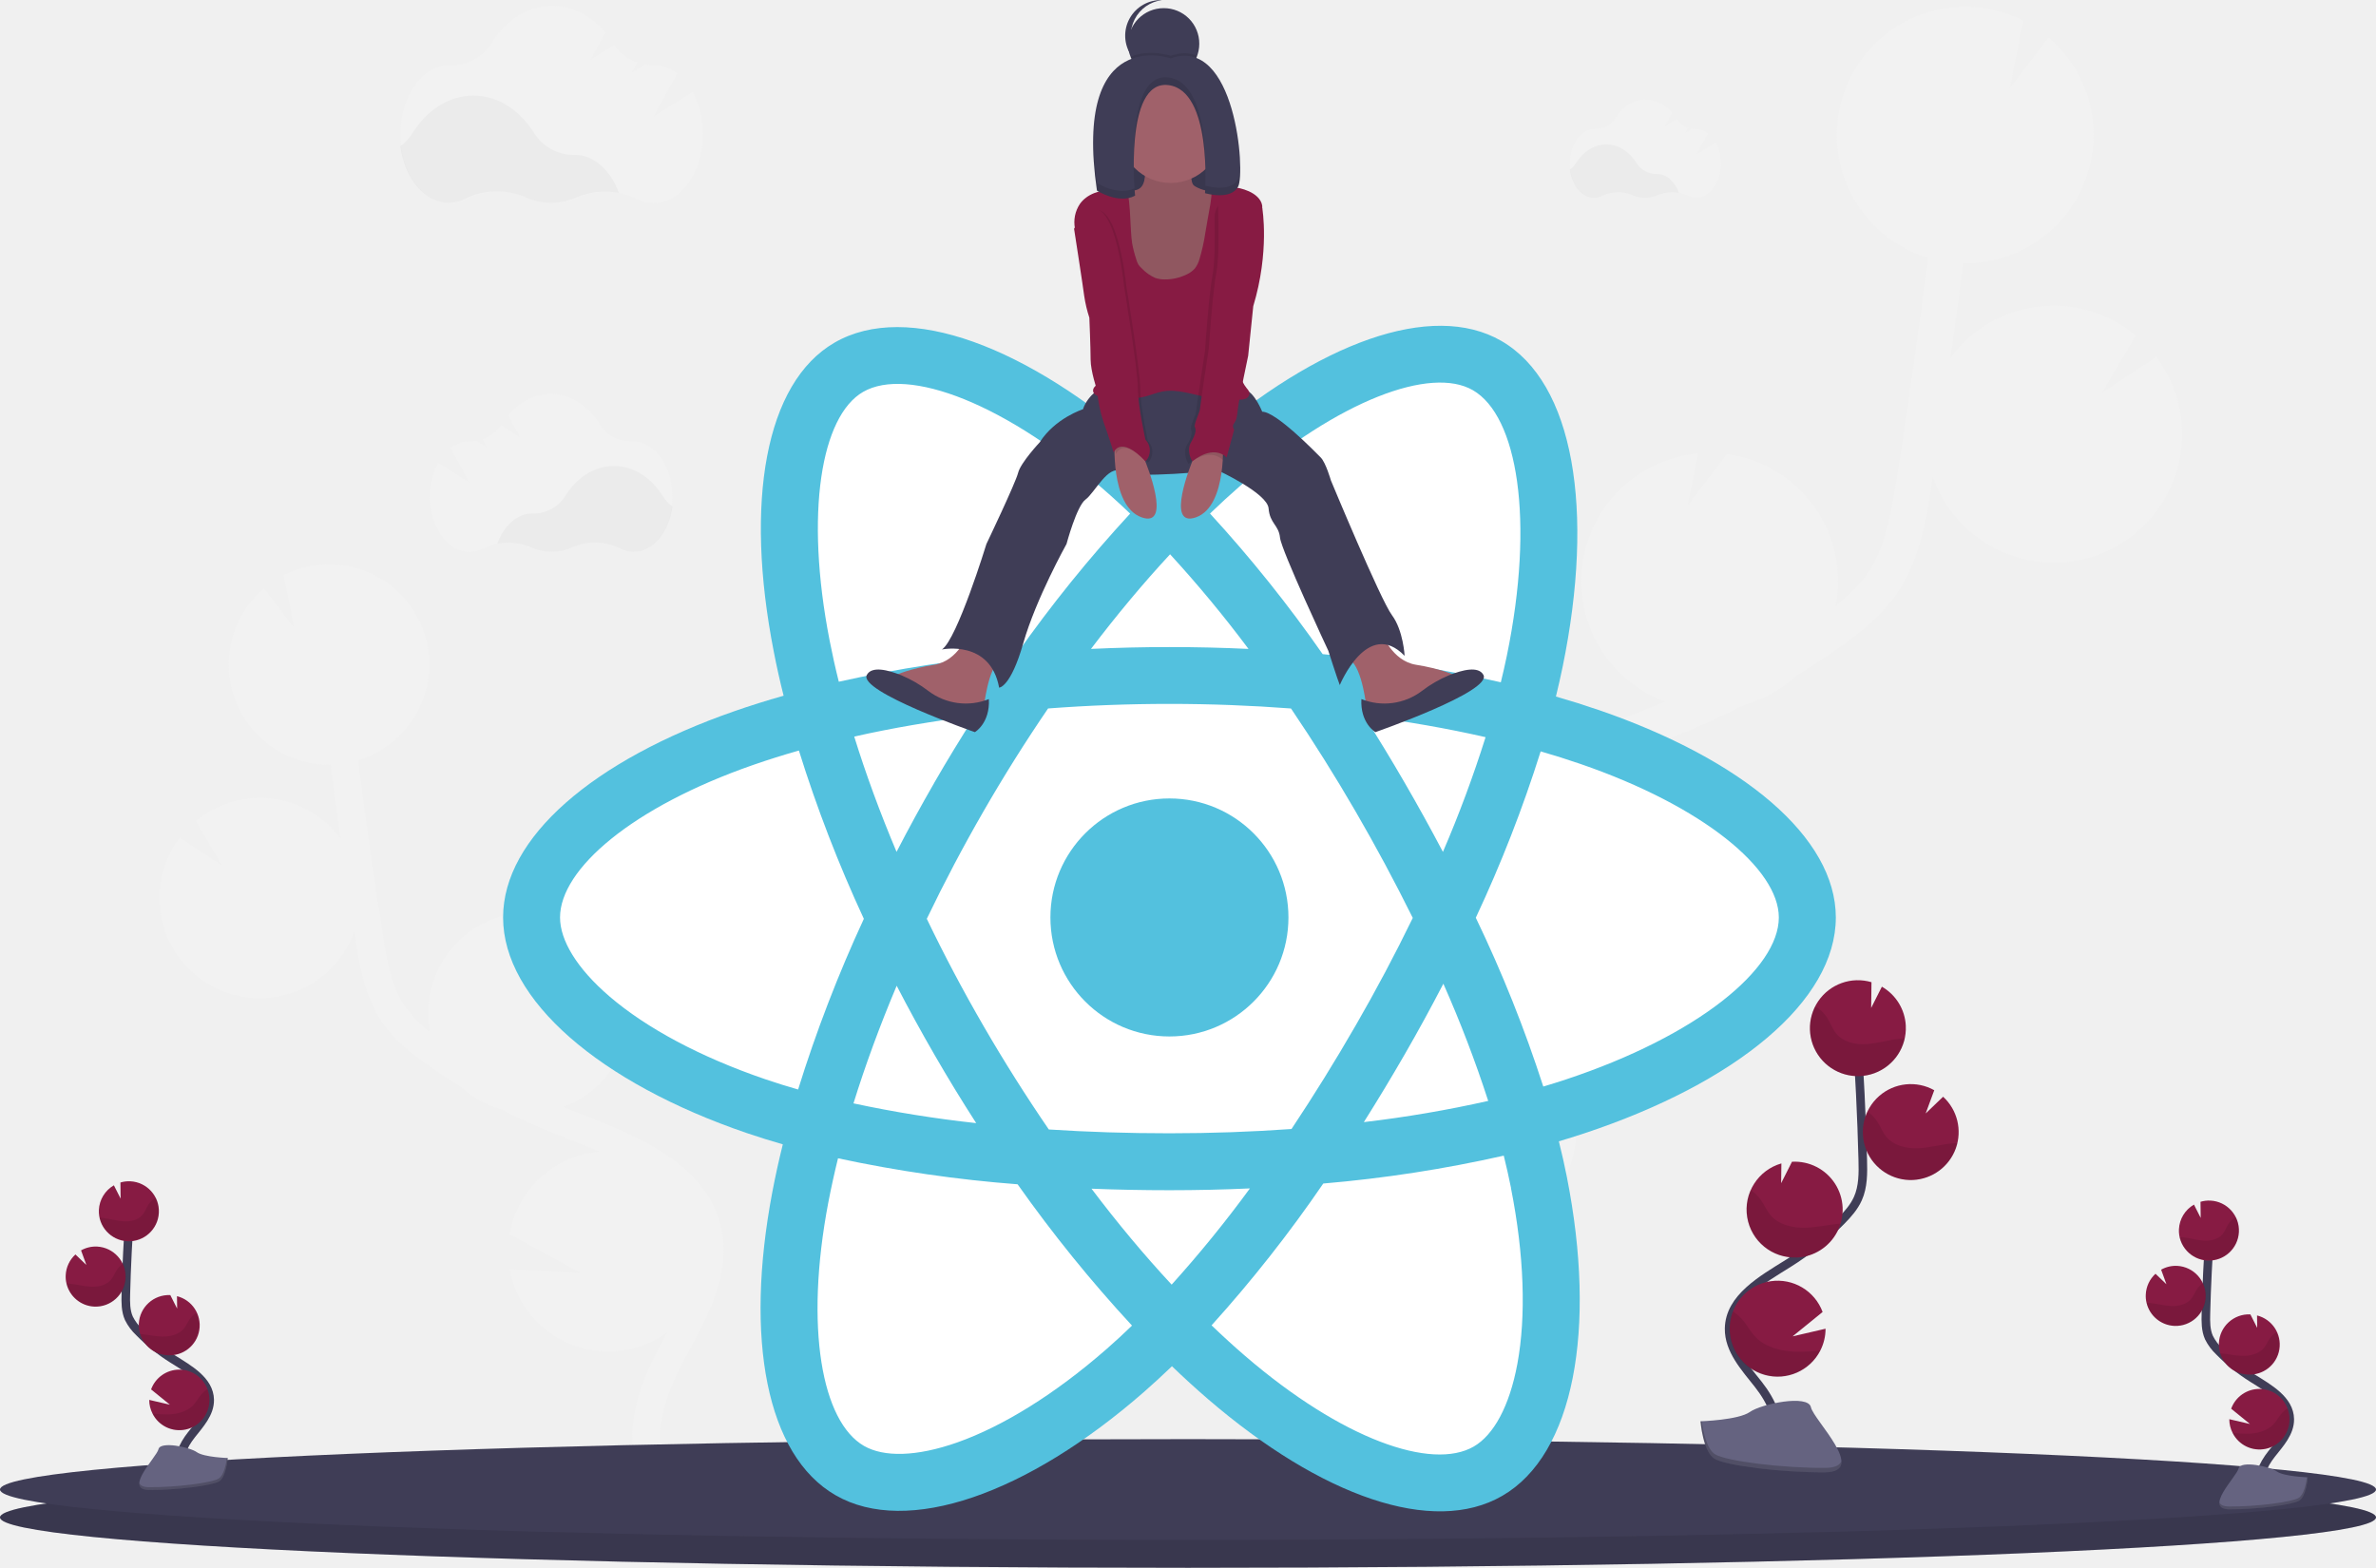
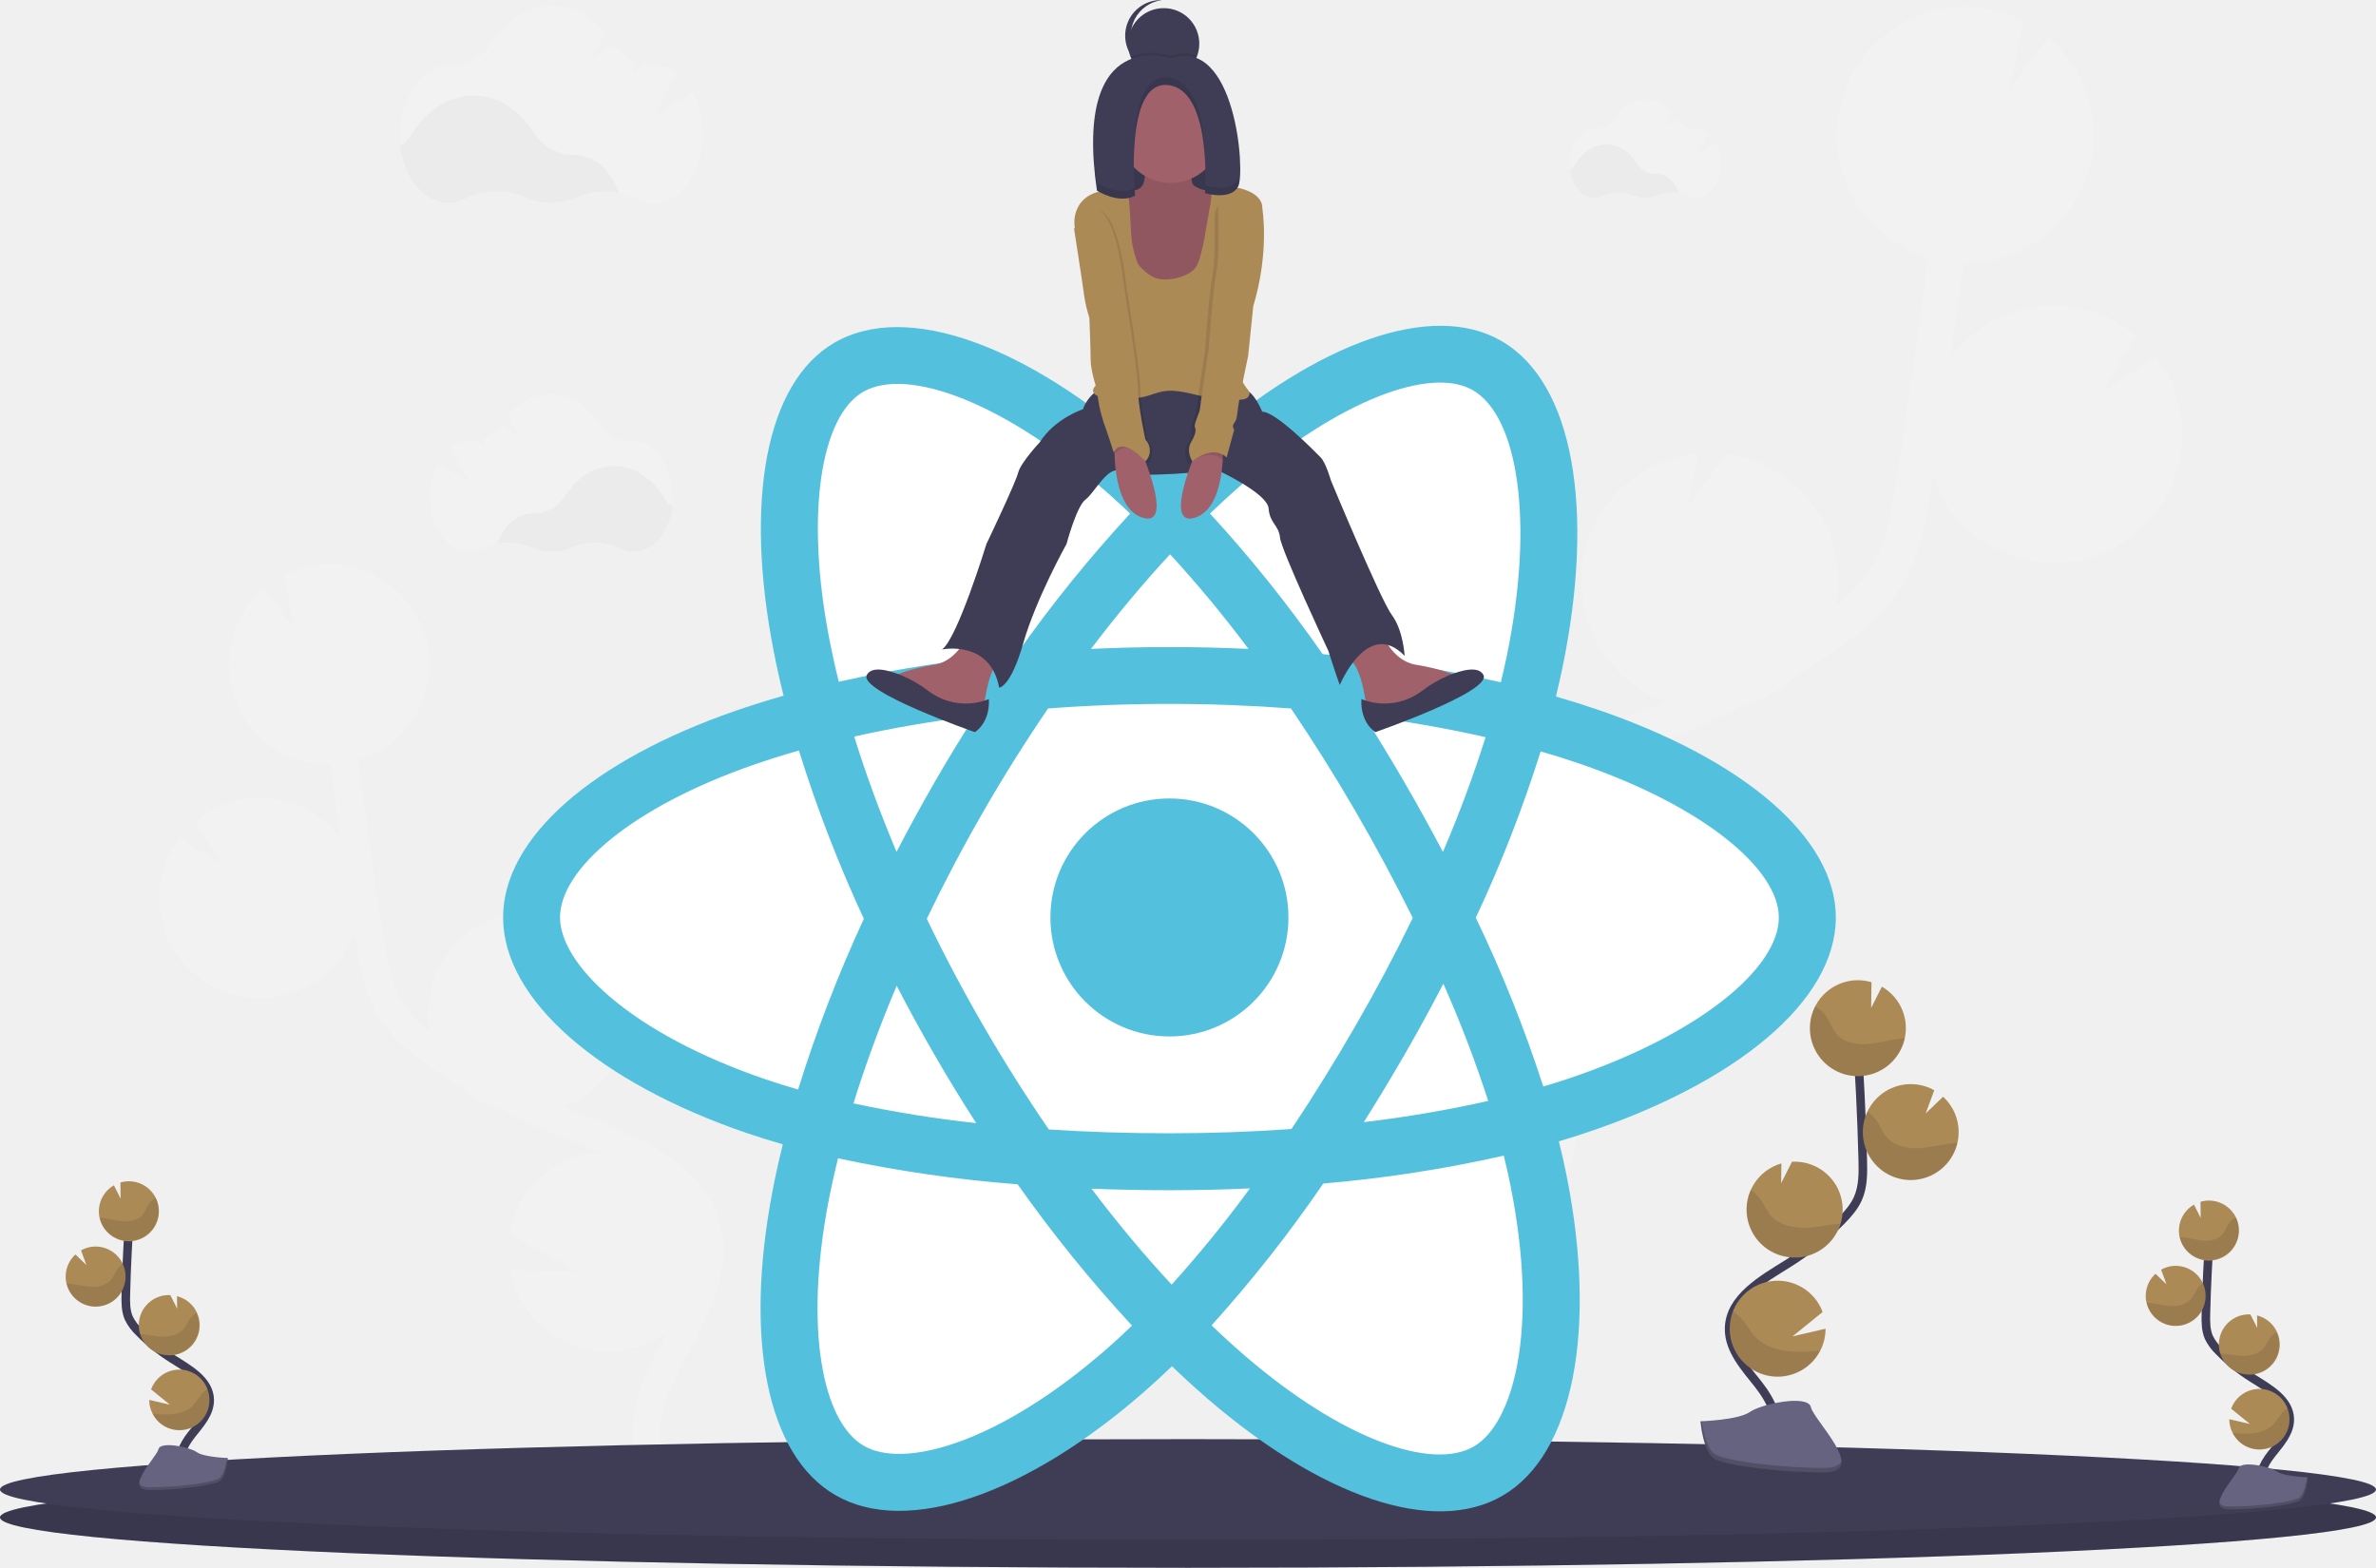
<svg xmlns="http://www.w3.org/2000/svg" data-name="Layer 1" width="1108" height="731.18" viewBox="0 0 1108 731.18">
  <path d="M767.68 330.79l6.89-2.7c.66-.26 1.31-.54 2-.81a59.85 59.85 0 0 1 15.28-115.77l-4.8 24.2 18.22-23.92h.16a59.87 59.87 0 0 1 51.16 67.45c-.15 1.13-.39 2.23-.6 3.34 5.61-4.43 10.87-9.32 14.81-15 8-11.54 10.71-25.76 13.47-43.17 5.47-34.48 10.4-69.34 14.84-104.18a59.83 59.83 0 0 1-42-65.36c.25-1.82.6-3.59 1-5.34.1-.44.2-.88.31-1.31.43-1.69.91-3.35 1.47-5 .09-.27.21-.52.3-.78.5-1.37 1-2.72 1.65-4 .22-.5.44-1 .67-1.47a57.69 57.69 0 0 1 2.22-4.19c.27-.45.56-.88.83-1.33.62-1 1.27-2 1.94-2.93.36-.5.71-1 1.08-1.49l.27-.39a59.81 59.81 0 0 1 74.64-17l-6.24 31.49 18-23.64a59.5 59.5 0 0 1 16.32 68.62h.07c-.17.4-.38.78-.55 1.18-.33.74-.67 1.47-1 2.2-.46.93-1 1.84-1.45 2.74-.38.68-.75 1.36-1.16 2-.59 1-1.23 1.9-1.87 2.83-.38.54-.73 1.1-1.12 1.63-1 1.39-2.12 2.72-3.26 4-.4.45-.83.86-1.25 1.3-.81.86-1.62 1.71-2.48 2.52-.53.5-1.09 1-1.64 1.46-.79.7-1.6 1.38-2.43 2-.59.47-1.19.92-1.79 1.36a77.101 77.101 0 0 1-4.45 2.96c-1 .61-2.05 1.17-3.1 1.72-.53.27-1 .57-1.59.83-1.58.77-3.2 1.48-4.85 2.11-.31.12-.64.21-.95.32-1.38.5-2.77 1-4.18 1.35-.61.17-1.23.31-1.85.46-1.15.28-2.31.54-3.48.76q-1 .18-2.07.33c-1.15.17-2.31.3-3.48.4-.69.06-1.37.12-2.07.16-1.26.06-2.53.07-3.8.06a2.08 2.08 0 0 0-.25 0q-2.82 22-5.92 44a59.82 59.82 0 0 1 86.4-10.32l-15.68 26.58 25.21-16.59a59.68 59.68 0 0 1 11.5 44.16 58.76 58.76 0 0 1-4.5 15.94 59.83 59.83 0 0 1-111.19-4c-.23 1.48-.45 3-.68 4.46-2.44 15.35-5.47 34.46-16.23 50-7.29 10.56-17.33 18.36-27.09 25.22q-9.52 6.7-19.48 12.77a59.85 59.85 0 0 1-24.53 13.74q-16 8.19-32.69 14.81l-6.95 2.72c-6.25 2.44-12.65 4.94-19 7.6 1 .09 2 .17 3 .3a59.9 59.9 0 0 1 50.86 49.05l-42.31 23.11 42.18-1.89A59.16 59.16 0 0 1 797 450.13a59.87 59.87 0 0 1-82.7 11.74l2.1 3.91c1.4 2.58 2.78 5.15 4.12 7.7 18.33 34.74 19.66 64.74 3.75 84.49l-13-10.45c15.49-19.22 3.2-49.77-5.5-66.27-1.32-2.5-2.68-5-4-7.56-11.77-21.83-25.12-46.57-19.77-72.9 8-39.7 51.05-56.5 85.68-70zM269.6 519.01l-5.38-2.11c-.52-.2-1-.43-1.54-.63a46.75 46.75 0 0 0-11.94-90.42l3.75 18.9-14.22-18.68h-.13a46.76 46.76 0 0 0-40 52.68c.12.89.31 1.74.47 2.61a55.84 55.84 0 0 1-11.56-11.73c-6.23-9-8.37-20.12-10.53-33.71-4.23-26.93-8.07-54.15-11.52-81.33a46.72 46.72 0 0 0 32.77-51.05c-.2-1.42-.47-2.8-.79-4.17l-.24-1a48.36 48.36 0 0 0-1.15-3.88c-.07-.21-.16-.41-.24-.61a48.24 48.24 0 0 0-1.28-3.15c-.18-.38-.35-.77-.53-1.15-.54-1.11-1.11-2.2-1.73-3.26-.21-.36-.44-.7-.65-1-.49-.78-1-1.55-1.52-2.29-.28-.39-.55-.79-.84-1.17l-.21-.3a46.76 46.76 0 0 0-58.29-13.32l4.88 24.6-14.07-18.46a46.48 46.48 0 0 0-12.75 53.59h-.05c.13.31.29.61.43.92.26.58.52 1.15.8 1.72q.54 1.08 1.14 2.13c.29.54.58 1.07.9 1.59.46.75 1 1.48 1.46 2.21.3.42.57.86.88 1.27.8 1.08 1.65 2.12 2.54 3.13.31.35.65.67 1 1 .63.67 1.27 1.33 1.94 2 .41.4.85.77 1.28 1.14q.93.83 1.89 1.59c.46.36.93.71 1.4 1.06.68.49 1.37 1 2.06 1.41.47.31.94.61 1.42.9.79.48 1.6.91 2.42 1.34.42.22.82.45 1.24.66 1.24.6 2.5 1.15 3.79 1.64.24.1.5.16.74.25 1.07.39 2.16.75 3.27 1.06.47.13 1 .24 1.44.35.9.22 1.8.43 2.72.6l1.61.26c.9.13 1.81.23 2.72.31.54.05 1.07.09 1.62.12 1 .05 2 .06 3 .05h.19q2.2 17.22 4.62 34.41a46.71 46.71 0 0 0-67.48-8.14l12.14 20.64-19.68-12.95a46.57 46.57 0 0 0-9 34.49 45.8 45.8 0 0 0 3.53 12.46 46.73 46.73 0 0 0 86.84-3.12c.18 1.15.35 2.32.53 3.48 1.9 12 4.27 26.92 12.67 39.08 5.7 8.24 13.54 14.33 21.16 19.69q7.44 5.24 15.21 10a46.88 46.88 0 0 0 19.16 10.74c8.32 4.26 16.84 8.14 25.54 11.56l5.42 2.13c4.88 1.9 9.88 3.85 14.81 5.93-.78.07-1.57.13-2.36.24a46.77 46.77 0 0 0-39.72 38.27l33 18-32.94-1.47a46.78 46.78 0 0 0 73.57 29.2c-.55 1-1.09 2-1.64 3.05-1.09 2-2.17 4-3.22 6-14.31 27.13-15.35 50.57-2.92 66l10.13-8.16c-12.1-15-2.5-38.87 4.3-51.76 1-1.95 2.09-3.92 3.16-5.9 9.19-17 19.61-36.37 15.46-56.94-6.21-30.94-39.86-44.02-66.9-54.6z" fill="#f2f2f2" />
  <ellipse cx="554" cy="707.68" rx="554" ry="23.5" fill="#3f3d56" />
  <ellipse cx="554" cy="707.68" rx="554" ry="23.5" opacity=".1" />
  <ellipse cx="554" cy="694.68" rx="554" ry="23.5" fill="#3f3d56" />
  <path d="M85 686.32c-3-5.51.4-12.26 4.28-17.18s8.61-10 8.51-16.29c-.14-9-9.7-14.31-17.33-19.08a84.78 84.78 0 0 1-15.56-12.51 23 23 0 0 1-4.78-6.4c-1.58-3.52-1.53-7.52-1.43-11.38q.5-19.26 1.9-38.48" fill="none" stroke="#3f3d56" stroke-miterlimit="10" stroke-width="4" />
-   <path d="M46.11 564.29a14 14 0 0 1 7-11.49l3.14 6.21-.09-7.52a13.86 13.86 0 0 1 4.62-.56 14 14 0 1 1-14.67 13.36zm25.03 95a14 14 0 0 0 26.5-5.76 13.82 13.82 0 0 0-.91-5.69 14 14 0 0 0-26.27.15l8.77 7.13-9.64-2.24a13.89 13.89 0 0 0 1.55 6.41zm6.93-27.25a14 14 0 0 0 4.46-27.54l.07 5.79-3.18-6.29a14.04 14.04 0 0 0-1.31 28.05zM44 609.37a14.016 14.016 0 0 0 1.32-28 13.88 13.88 0 0 0-7.52 1.78l2.48 6.8-5.11-4.9a14 14 0 0 0-4.53 9.69 13.33 13.33 0 0 0 .36 3.85 14 14 0 0 0 13 10.78z" fill="#871b43" />
+   <path d="M46.11 564.29a14 14 0 0 1 7-11.49l3.14 6.21-.09-7.52a13.86 13.86 0 0 1 4.62-.56 14 14 0 1 1-14.67 13.36zm25.03 95a14 14 0 0 0 26.5-5.76 13.82 13.82 0 0 0-.91-5.69 14 14 0 0 0-26.27.15l8.77 7.13-9.64-2.24a13.89 13.89 0 0 0 1.55 6.41zm6.93-27.25a14 14 0 0 0 4.46-27.54l.07 5.79-3.18-6.29a14.04 14.04 0 0 0-1.31 28.05zM44 609.37a14.016 14.016 0 0 0 1.32-28 13.88 13.88 0 0 0-7.52 1.78l2.48 6.8-5.11-4.9a14 14 0 0 0-4.53 9.69 13.33 13.33 0 0 0 .36 3.85 14 14 0 0 0 13 10.78z" fill="#ac8a56" />
  <path d="M48 568.03c3.24.36 6.39 1.37 9.64 1.57s6.82-.58 8.88-3.1c1.11-1.37 1.66-3.09 2.59-4.57a10.08 10.08 0 0 1 3.54-3.33 14 14 0 1 1-26.24 9.32c.53.02 1.06.06 1.59.11zm-4 41.34a14 14 0 0 0 13.35-20 10.4 10.4 0 0 0-2.82 2.83c-1 1.51-1.61 3.25-2.78 4.64-2.19 2.57-5.92 3.41-9.31 3.25s-6.66-1.11-10-1.42c-.47 0-.94-.08-1.41-.09A14 14 0 0 0 44 609.37zm34.07 22.67a14 14 0 0 0 13.47-19.76 11.36 11.36 0 0 0-3 2.85c-1.09 1.54-1.77 3.31-3 4.73-2.36 2.64-6.34 3.57-9.93 3.48s-6.82-.93-10.28-1.19a14 14 0 0 0 12.74 9.89zm-6.93 27.25a14 14 0 0 0 26.5-5.76 13.82 13.82 0 0 0-.91-5.69 14 14 0 0 0-3.08 2.74c-1.34 1.63-2.21 3.47-3.76 5-2.87 2.82-7.5 4-11.62 4.09a62.35 62.35 0 0 1-7.13-.38z" opacity=".1" />
  <path d="M106.19 679.98s-11.08-.34-14.41-2.72-17-5.22-17.87-1.4-16.65 19-4.14 19.06 29.06-2 32.39-4 4.03-10.94 4.03-10.94z" fill="#656380" />
  <path d="M69.54 693.59c12.51.1 29.06-2 32.4-4 2.53-1.54 3.54-7.09 3.88-9.65h.37s-.7 8.93-4 11-19.89 4.08-32.39 4c-3.61 0-4.86-1.31-4.79-3.22.47 1.13 1.85 1.87 4.53 1.87z" opacity=".2" />
  <path d="M1055 695.32c-3-5.51.4-12.26 4.28-17.18s8.61-10 8.51-16.29c-.14-9-9.7-14.31-17.33-19.08a84.78 84.78 0 0 1-15.56-12.51 23 23 0 0 1-4.78-6.4c-1.58-3.52-1.53-7.52-1.43-11.38q.49-19.26 1.9-38.48" fill="none" stroke="#3f3d56" stroke-miterlimit="10" stroke-width="4" />
-   <path d="M1016.11 573.29a14 14 0 0 1 7-11.49l3.14 6.21-.09-7.52a13.86 13.86 0 0 1 4.62-.56 14 14 0 1 1-14.68 13.36zm25.03 95a14 14 0 0 0 26.5-5.76 13.82 13.82 0 0 0-.91-5.69 14 14 0 0 0-26.27.15l8.77 7.13-9.64-2.24a13.89 13.89 0 0 0 1.55 6.41zm6.93-27.25a14 14 0 0 0 4.46-27.54l.07 5.79-3.18-6.29a14.04 14.04 0 0 0-1.31 28.05zM1014 618.37a14.016 14.016 0 0 0 1.32-28 13.88 13.88 0 0 0-7.52 1.78l2.48 6.8-5.11-4.9a14 14 0 0 0-4.53 9.69 13.33 13.33 0 0 0 .36 3.85 14 14 0 0 0 13 10.78z" fill="#871b43" />
+   <path d="M1016.11 573.29a14 14 0 0 1 7-11.49l3.14 6.21-.09-7.52a13.86 13.86 0 0 1 4.62-.56 14 14 0 1 1-14.68 13.36zm25.03 95a14 14 0 0 0 26.5-5.76 13.82 13.82 0 0 0-.91-5.69 14 14 0 0 0-26.27.15l8.77 7.13-9.64-2.24a13.89 13.89 0 0 0 1.55 6.41zm6.93-27.25a14 14 0 0 0 4.46-27.54l.07 5.79-3.18-6.29a14.04 14.04 0 0 0-1.31 28.05zM1014 618.37a14.016 14.016 0 0 0 1.32-28 13.88 13.88 0 0 0-7.52 1.78l2.48 6.8-5.11-4.9a14 14 0 0 0-4.53 9.69 13.33 13.33 0 0 0 .36 3.85 14 14 0 0 0 13 10.78z" fill="#ac8a56" />
  <path d="M1018 577.03c3.24.36 6.39 1.37 9.64 1.57s6.82-.58 8.88-3.1c1.11-1.37 1.66-3.09 2.59-4.57a10.08 10.08 0 0 1 3.54-3.33 14 14 0 1 1-26.24 9.32c.53.02 1.06.06 1.59.11zm-4 41.34a14 14 0 0 0 13.35-20 10.4 10.4 0 0 0-2.82 2.83c-1 1.51-1.61 3.25-2.78 4.64-2.19 2.57-5.92 3.41-9.31 3.25s-6.66-1.11-10-1.42c-.47 0-.94-.08-1.41-.09a14 14 0 0 0 12.97 10.79zm34.07 22.67a14 14 0 0 0 13.47-19.76 11.36 11.36 0 0 0-3 2.85c-1.09 1.54-1.77 3.31-3 4.73-2.36 2.64-6.34 3.57-9.93 3.48s-6.82-.93-10.28-1.19a14 14 0 0 0 12.74 9.89zm-6.93 27.25a14 14 0 0 0 26.5-5.76 13.82 13.82 0 0 0-.91-5.69 14 14 0 0 0-3.08 2.74c-1.34 1.63-2.21 3.47-3.76 5-2.87 2.82-7.5 4-11.62 4.09a62.35 62.35 0 0 1-7.13-.38z" opacity=".1" />
  <path d="M1076.19 688.98s-11.08-.34-14.41-2.72-17-5.22-17.87-1.4-16.65 19-4.14 19.06 29.06-2 32.39-4 4.03-10.94 4.03-10.94z" fill="#656380" />
  <path d="M1039.54 702.59c12.51.1 29.06-2 32.4-4 2.53-1.54 3.54-7.09 3.88-9.65h.37s-.7 8.93-4 11-19.89 4.08-32.39 4c-3.61 0-4.86-1.31-4.79-3.22.47 1.13 1.85 1.87 4.53 1.87z" opacity=".2" />
  <path d="M745.57 331.15q-9.92-3.4-20-6.3 1.66-6.79 3.09-13.65c15.14-73.51 5.24-132.73-28.57-152.22-32.42-18.7-85.44.8-139 47.39q-7.92 6.92-15.47 14.2-5.07-4.85-10.3-9.51c-56.11-49.83-112.32-70.82-146.14-51.27-32.39 18.75-42 74.42-28.35 144.09q2 10.35 4.59 20.58c-7.95 2.26-15.64 4.67-23 7.24-65.79 22.89-107.81 58.89-107.81 96.18 0 38.51 45.11 77.14 113.64 100.56q8.34 2.83 16.8 5.26-2.74 11-4.88 22.18c-13 68.46-2.84 122.82 29.46 141.45 33.37 19.26 89.37-.54 143.89-48.2 4.31-3.77 8.63-7.77 13-11.95q8.18 7.89 16.79 15.32c52.82 45.45 105 63.81 137.26 45.12 33.33-19.29 44.16-77.69 30.1-148.73q-1.6-8.14-3.73-16.61 5.91-1.74 11.56-3.61c71.24-23.6 117.6-61.76 117.6-100.79 0-37.43-43.38-73.62-110.5-96.73z" fill="#53c1de" />
  <path d="M730.12 503.47c-3.4 1.13-6.88 2.21-10.44 3.27a621.6 621.6 0 0 0-31.47-78.73 623.06 623.06 0 0 0 30.25-77.58c6.35 1.84 12.53 3.78 18.47 5.83 57.51 19.79 92.59 49.06 92.59 71.62 0 24-37.89 55.21-99.4 75.59zm-25.52 50.58c6.22 31.41 7.1 59.81 3 82-3.7 19.95-11.14 33.25-20.34 38.58-19.59 11.33-61.47-3.4-106.64-42.27q-7.77-6.69-15.63-14.25a624.23 624.23 0 0 0 52.09-66.14 620.2 620.2 0 0 0 84.17-13q1.9 7.68 3.37 15zM446.48 672.69c-19.14 6.76-34.38 6.95-43.59 1.64-19.6-11.31-27.75-55-16.63-113.5q2-10.37 4.53-20.63a625.79 625.79 0 0 0 83.75 12.13 645.09 645.09 0 0 0 53.35 65.9q-5.79 5.61-11.84 10.91c-24.11 21.08-48.28 36-69.57 43.55zm-89.64-169.37c-30.31-10.36-55.33-23.82-72.49-38.5-15.41-13.2-23.19-26.31-23.19-36.94 0-22.63 33.74-51.5 90-71.11q10.6-3.69 21.39-6.73a637.08 637.08 0 0 0 30.29 78.48 646.29 646.29 0 0 0-30.66 79.6q-7.74-2.21-15.34-4.8zm30.05-204.54c-11.68-59.69-3.93-104.72 15.59-116 20.79-12 66.76 5.12 115.22 48.15 3.1 2.75 6.21 5.63 9.32 8.6a635.89 635.89 0 0 0-52.93 65.52 648.42 648.42 0 0 0-82.93 12.89q-2.39-9.52-4.27-19.15zM655 364.97q-9.11-15.74-18.89-31.08c19.83 2.51 38.82 5.83 56.66 9.91a565.54 565.54 0 0 1-19.89 53.51q-8.61-16.35-17.88-32.34zM545.64 258.5a569.3 569.3 0 0 1 36.57 44.14q-36.71-1.73-73.45 0c12.07-15.92 24.44-30.72 36.88-44.13zm-110 106.65q-9.15 15.87-17.55 32.14c-7.73-18.33-14.34-36.36-19.74-53.77 17.73-4 36.64-7.21 56.34-9.68q-9.92 15.44-19.07 31.31zm19.61 158.65a564.64 564.64 0 0 1-57.25-9.21c5.49-17.71 12.25-36.13 20.15-54.86q8.43 16.29 17.61 32.16 9.34 16.19 19.47 31.91zm91.14 75.33c-12.6-13.54-25.15-28.54-37.39-44.75q17.85.71 36.36.71 19 0 37.51-.84a563.94 563.94 0 0 1-36.5 44.88zm126.69-140.35A562.82 562.82 0 0 1 694 513.44a561.35 561.35 0 0 1-58 9.89q9.85-15.63 19.08-31.63 9.38-16.26 18-32.92zm-41 19.66q-14.12 24.52-29.81 48.1c-18.44 1.32-37.49 2-56.91 2s-38.15-.6-56.27-1.78q-16.09-23.5-30.39-48.17t-26.51-50.08q12.27-25.53 26.43-50.1 14.14-24.56 30.13-48c18.49-1.4 37.43-2.13 56.59-2.13s38.22.74 56.69 2.14q15.81 23.37 30 47.81t26.79 49.87q-12.45 25.62-26.71 50.3zm54.77-296.46c20.81 12 28.9 60.4 15.83 123.87q-1.29 6.19-2.8 12.35a635.74 635.74 0 0 0-83.09-13.13 625.16 625.16 0 0 0-52.53-65.56q7-6.74 14.29-13.11c45.88-39.93 88.76-55.69 108.3-44.42z" fill="#fff" />
  <path d="M545.34 372.38a55.5 55.5 0 1 1-55.5 55.5 55.49 55.49 0 0 1 55.5-55.5" fill="#53c1de" />
  <path d="M559.26 20.4a16.6 16.6 0 1 1-16.6-16.6 16.52 16.52 0 0 1 16.6 16.6z" fill="#3f3d56" />
  <path d="M529.4 24.59A16.62 16.62 0 0 1 541.89.05a16.6 16.6 0 1 0 1.41 33.07 16.6 16.6 0 0 1-13.9-8.53zm-7.49 18.93h44.47v69.37h-44.47z" fill="#3f3d56" />
  <path opacity=".1" d="M521.91 43.52h44.47v69.37h-44.47z" />
  <path d="M451.66 295.2s-4.75 13.05-16 14.83-17.79 4.74-17.79 4.74l26.68 17.19 14.23-1.78s1.78-18.38 7.71-22.53-14.83-12.45-14.83-12.45zm192.68 0s4.75 13.05 16 14.83 17.79 4.74 17.79 4.74l-26.68 17.19-14.23-1.78s-1.78-18.38-7.71-22.53 14.83-12.45 14.83-12.45z" fill="#a0616a" />
  <path d="M514.5 180.18s-7.11 3.56-9.48 10.68c0 0-13 4.15-20.16 15.41 0 0-8.9 9.49-10.08 14.23S460 253.7 460 253.7s-13.64 44.47-20.75 49.21c0 0 22.53-4.74 26.68 17.79 0 0 5.33 0 11.26-20.75s20.16-46.25 20.16-46.25 4.74-17.78 8.89-20.75 10.67-16.6 16.6-13 45.06-.6 45.06-.6 23.1 10.64 23.68 17.75 4.74 7.71 5.33 13.64 22.53 52.76 22.53 52.76 4.15 13 5.34 16c0 0 13-31.42 30.24-13.63 0 0-.6-11.86-5.93-19s-28.46-62.84-28.46-62.84-2.37-8.3-4.74-10.67-20.76-21.35-27.28-21.35c0 0-3.55-8.89-7.7-10.08zm-53.36 145.85a28.89 28.89 0 0 1-28.22-3.79 56.37 56.37 0 0 0-12.59-7.3c-6.29-2.54-13.81-4.42-16.1-.17-4.15 7.71 50.39 26.68 50.39 26.68s7.12-4.15 6.52-15.42zm173.72 0a28.89 28.89 0 0 0 28.22-3.79 56.37 56.37 0 0 1 12.59-7.3c6.29-2.54 13.81-4.42 16.1-.17 4.15 7.71-50.39 26.68-50.39 26.68s-7.12-4.15-6.52-15.42z" fill="#3f3d56" />
  <path d="M533.88 82.67c-.22 2.06-.9 4.29-2.66 5.38-1.44.9-3.26.83-4.92 1.17a11.46 11.46 0 0 0-7.82 6.77 17.51 17.51 0 0 0-.75 10.55 39.22 39.22 0 0 0 1.52 5.06c1.74 4.92 3.84 9.8 7.09 13.89a59 59 0 0 0 9.3 8.77c2.11 1.72 4.29 3.47 6.89 4.28a21.75 21.75 0 0 0 5.4.72c2.25.1 4.65.17 6.6-.95 3-1.73 3.89-5.55 5.52-8.62 1.38-2.6 3.44-4.81 4.73-7.46a29.49 29.49 0 0 0 2-6.52l2.77-12.3c1-4.47 1.92-9.51-.59-13.34a2.28 2.28 0 0 0-.74-.77 2.79 2.79 0 0 0-1.52-.15 16.44 16.44 0 0 1-9.15-2.09 3.93 3.93 0 0 1-1.15-.9 4.72 4.72 0 0 1-.7-2.12 22.2 22.2 0 0 0-1.28-4.45 3 3 0 0 0-.87-1.34 3.15 3.15 0 0 0-1.41-.47 114.47 114.47 0 0 0-12.93-1.35c-1.42-.07-3.56-.64-4.54.62s-.67 4.12-.79 5.62z" fill="#a0616a" />
  <path d="M533.88 82.67c-.22 2.06-.9 4.29-2.66 5.38-1.44.9-3.26.83-4.92 1.17a11.46 11.46 0 0 0-7.82 6.77 17.51 17.51 0 0 0-.75 10.55 39.22 39.22 0 0 0 1.52 5.06c1.74 4.92 3.84 9.8 7.09 13.89a59 59 0 0 0 9.3 8.77c2.11 1.72 4.29 3.47 6.89 4.28a21.75 21.75 0 0 0 5.4.72c2.25.1 4.65.17 6.6-.95 3-1.73 3.89-5.55 5.52-8.62 1.38-2.6 3.44-4.81 4.73-7.46a29.49 29.49 0 0 0 2-6.52l2.77-12.3c1-4.47 1.92-9.51-.59-13.34a2.28 2.28 0 0 0-.74-.77 2.79 2.79 0 0 0-1.52-.15 16.44 16.44 0 0 1-9.15-2.09 3.93 3.93 0 0 1-1.15-.9 4.72 4.72 0 0 1-.7-2.12 22.2 22.2 0 0 0-1.28-4.45 3 3 0 0 0-.87-1.34 3.15 3.15 0 0 0-1.41-.47 114.47 114.47 0 0 0-12.93-1.35c-1.42-.07-3.56-.64-4.54.62s-.67 4.12-.79 5.62z" opacity=".1" />
-   <path d="M525.85 89.74a26.93 26.93 0 0 0-7.13-1.12c-5.72-.14-11.84 1.83-15.14 6.5a15.34 15.34 0 0 0-2.29 11.47 23.57 23.57 0 0 0 5.2 10.66 32 32 0 0 1 4 5.24c1.58 3 1.63 6.59 2.06 10 1 8.12 4.46 15.75 5.83 23.82s.19 17.42-6.18 22.55c-1.07.86-2.37 1.77-2.46 3.14-.14 2.19 2.71 3.12 4.9 3.33 6.55.62 13.27 1.23 19.63-.46 2.63-.7 5.17-1.79 7.85-2.29 6.8-1.27 13.64 1.34 20.45 2.59a90.61 90.61 0 0 0 14.91 1.21 7.94 7.94 0 0 0 3.43-.45 2.75 2.75 0 0 0 1.74-2.74 4.76 4.76 0 0 0-1.18-2c-3.44-4.25-4.49-9.9-5.43-15.29l-3.15-18.11c-1.69-9.68-3.26-20.2 1.32-28.89 3.29-6.25 9.36-10.65 12.83-16.8a9.84 9.84 0 0 0 1.55-6.28c-.52-3.09-3.31-5.3-6.17-6.59a23.21 23.21 0 0 0-17.42-.64c.1 4.33-1 8.71-1.71 13l-1.21 7a88.83 88.83 0 0 1-2.71 12.2 12.85 12.85 0 0 1-2.17 4.42 11.43 11.43 0 0 1-3.83 2.79 22.83 22.83 0 0 1-10.14 2.32 13.54 13.54 0 0 1-4.48-.69 19 19 0 0 1-6.17-4.34 10.11 10.11 0 0 1-1.63-1.77 9.93 9.93 0 0 1-1.11-2.67 55.42 55.42 0 0 1-1.91-7.48c-.3-1.94-.4-3.91-.54-5.87-.39-5.79-.39-12.19-1.54-17.76z" fill="#871b43" />
+   <path d="M525.85 89.74a26.93 26.93 0 0 0-7.13-1.12c-5.72-.14-11.84 1.83-15.14 6.5a15.34 15.34 0 0 0-2.29 11.47 23.57 23.57 0 0 0 5.2 10.66 32 32 0 0 1 4 5.24c1.58 3 1.63 6.59 2.06 10 1 8.12 4.46 15.75 5.83 23.82s.19 17.42-6.18 22.55c-1.07.86-2.37 1.77-2.46 3.14-.14 2.19 2.71 3.12 4.9 3.33 6.55.62 13.27 1.23 19.63-.46 2.63-.7 5.17-1.79 7.85-2.29 6.8-1.27 13.64 1.34 20.45 2.59a90.61 90.61 0 0 0 14.91 1.21 7.94 7.94 0 0 0 3.43-.45 2.75 2.75 0 0 0 1.74-2.74 4.76 4.76 0 0 0-1.18-2c-3.44-4.25-4.49-9.9-5.43-15.29l-3.15-18.11c-1.69-9.68-3.26-20.2 1.32-28.89 3.29-6.25 9.36-10.65 12.83-16.8a9.84 9.84 0 0 0 1.55-6.28c-.52-3.09-3.31-5.3-6.17-6.59a23.21 23.21 0 0 0-17.42-.64c.1 4.33-1 8.71-1.71 13l-1.21 7a88.83 88.83 0 0 1-2.71 12.2 12.85 12.85 0 0 1-2.17 4.42 11.43 11.43 0 0 1-3.83 2.79 22.83 22.83 0 0 1-10.14 2.32 13.54 13.54 0 0 1-4.48-.69 19 19 0 0 1-6.17-4.34 10.11 10.11 0 0 1-1.63-1.77 9.93 9.93 0 0 1-1.11-2.67 55.42 55.42 0 0 1-1.91-7.48c-.3-1.94-.4-3.91-.54-5.87-.39-5.79-.39-12.19-1.54-17.76z" fill="#ac8a56" />
  <path d="M519.84 204.49s-2.37 31.43 12.45 36.76 1.78-26.09 1.78-26.09l-4.75-9.48zm50.39 0s2.37 31.43-12.45 36.76-1.78-26.09-1.78-26.09l4.75-9.48z" fill="#a0616a" />
  <path d="M506.79 99.59l-4.74 7.71s4.15 26.68 4.74 31.42a62.2 62.2 0 0 0 2.38 10.08s.59 14.23.59 19.57 3 14.23 3 14.23a64.82 64.82 0 0 0 3 14.82c2.37 6.52 4.74 14.23 4.74 14.23s3-8.3 14.82 4.15a7.18 7.18 0 0 0 0-10.08s-3.55-16-3.55-24.31-6.53-48-6.53-48-4.24-45.12-18.45-33.82z" opacity=".1" />
-   <path d="M505.61 98.96l-4.74 7.71s4.15 26.68 4.74 31.42a61.84 61.84 0 0 0 2.39 10.08s.59 14.23.59 19.56 3 14.23 3 14.23a64.53 64.53 0 0 0 3 14.82c2.37 6.53 4.75 14.23 4.75 14.23s3-8.3 14.82 4.15a7.18 7.18 0 0 0 0-10.07s-3.56-16-3.56-24.31-6.52-48-6.52-48-4.24-45.09-18.47-33.82z" fill="#871b43" />
+   <path d="M505.61 98.96l-4.74 7.71s4.15 26.68 4.74 31.42a61.84 61.84 0 0 0 2.39 10.08s.59 14.23.59 19.56 3 14.23 3 14.23a64.53 64.53 0 0 0 3 14.82c2.37 6.53 4.75 14.23 4.75 14.23s3-8.3 14.82 4.15a7.18 7.18 0 0 0 0-10.07s-3.56-16-3.56-24.31-6.52-48-6.52-48-4.24-45.09-18.47-33.82z" fill="#ac8a56" />
  <path d="M583.87 94.81l3 3.53s3.49 20.18-4.22 45.68l-2.37 23.12s-4.15 19.57-4.74 24.31-.59 5.33-1.78 7.11a2.29 2.29 0 0 0 0 3l-3.56 13s-5.33-6.52-16 1.78c0 0-3-4.74-.6-8.89s2.37-5.93 1.78-7.12 2.37-7.11 2.37-8.3 4.18-28.44 4.18-28.44 1.78-26.68 3.56-35.57c1.09-5.47 1.07-17.66.88-26.24-.19-8.94 10.63-13.78 17-7.5.15.16.33.31.5.53z" opacity=".1" />
-   <path d="M585.65 93.59l3 3.53s3.49 20.19-4.22 45.68l-2.37 23.12s-4.15 19.57-4.74 24.31-.6 5.34-1.78 7.12a2.28 2.28 0 0 0 0 3L572 213.39s-5.33-6.53-16 1.77c0 0-3-4.74-.59-8.89s2.37-5.93 1.78-7.11 2.37-7.12 2.37-8.3 4.15-28.46 4.15-28.46 1.78-26.68 3.56-35.58.59-35.57.59-35.57 9.49-6.52 17.79 2.34z" fill="#871b43" />
+   <path d="M585.65 93.59l3 3.53s3.49 20.19-4.22 45.68l-2.37 23.12s-4.15 19.57-4.74 24.31-.6 5.34-1.78 7.12a2.28 2.28 0 0 0 0 3L572 213.39s-5.33-6.53-16 1.77c0 0-3-4.74-.59-8.89s2.37-5.93 1.78-7.11 2.37-7.12 2.37-8.3 4.15-28.46 4.15-28.46 1.78-26.68 3.56-35.58.59-35.57.59-35.57 9.49-6.52 17.79 2.34z" fill="#ac8a56" />
  <circle cx="545.92" cy="61.61" r="23.72" fill="#a0616a" />
  <path d="M558.29 26a16.6 16.6 0 0 1-31.09.44c9.26-3.73 18.72-.41 18.72-.41 4.73-1.66 8.83-1.51 12.37-.03z" opacity=".1" />
  <path d="M545.92 27.22s-45.65-16-34.38 61.66c0 0 10.08 6.52 17.78 2.37 0 0-5.33-53.95 15.42-51.58s17.19 50.4 17.19 50.4 11.86 3.55 15.42-3-1.19-70.48-31.43-59.85z" fill="#3f3d56" />
  <path d="M544.74 36.11c-14.24-1.62-16.2 23.27-16 39.05.17-15.69 2.81-37 16-35.49 14.81 1.69 17.24 26.66 17.41 40.8.17-12.98-1.25-42.51-17.41-44.36zm-33.2 49.21a159.38 159.38 0 0 1-1.77-20.53 152.12 152.12 0 0 0 1.77 24.09s10.08 6.52 17.78 2.37c0 0-.12-1.28-.26-3.43-7.67 3.87-17.52-2.5-17.52-2.5zm65.81-1.73c-3.32 6.08-13.83 3.41-15.25 3-.07 2.2-.17 3.52-.17 3.52s11.86 3.55 15.42-3c.73-1.34 1.11-5.13 1-10.2-.1 3.25-.45 5.68-1 6.68z" opacity=".1" />
  <path d="M826.73 672.96c4.74-8.78-.64-19.54-6.82-27.37s-13.73-16-13.57-26c.23-14.35 15.45-22.81 27.62-30.42a134.77 134.77 0 0 0 24.79-19.93c3-3.05 5.87-6.31 7.62-10.21 2.52-5.6 2.45-12 2.29-18.12q-.79-30.71-3-61.34" fill="none" stroke="#3f3d56" stroke-miterlimit="10" stroke-width="4" />
-   <path d="M888.74 478.49a22.31 22.31 0 0 0-11.16-18.32l-5 9.9.15-12a22.37 22.37 0 1 0 16 20.41zm-39.88 151.39a22.36 22.36 0 1 1 1.08-18l-14 11.37 15.37-3.57a22.25 22.25 0 0 1-2.45 10.2zm-11.05-43.43a22.37 22.37 0 0 1-7.09-43.86l-.12 9.22 5.06-10h.06a22.37 22.37 0 1 1 2.09 44.69zm54.3-36.13a22.37 22.37 0 1 1 9.89-41.86l-4 10.83 8.13-7.8a22.37 22.37 0 0 1-14.07 38.83z" fill="#871b43" />
+   <path d="M888.74 478.49a22.31 22.31 0 0 0-11.16-18.32l-5 9.9.15-12a22.37 22.37 0 1 0 16 20.41zm-39.88 151.39a22.36 22.36 0 1 1 1.08-18l-14 11.37 15.37-3.57a22.25 22.25 0 0 1-2.45 10.2zm-11.05-43.43a22.37 22.37 0 0 1-7.09-43.86l-.12 9.22 5.06-10h.06a22.37 22.37 0 1 1 2.09 44.69zm54.3-36.13a22.37 22.37 0 1 1 9.89-41.86l-4 10.83 8.13-7.8a22.37 22.37 0 0 1-14.07 38.83z" fill="#ac8a56" />
  <path d="M885.74 484.45c-5.17.57-10.19 2.18-15.37 2.5s-10.87-.92-14.14-5c-1.77-2.17-2.65-4.91-4.14-7.28a16 16 0 0 0-5.63-5.3 22.37 22.37 0 1 0 41.81 14.84c-.85.09-1.69.15-2.53.24zm6.37 65.87a22.39 22.39 0 0 1-21.28-31.91 16.37 16.37 0 0 1 4.5 4.51c1.59 2.4 2.56 5.18 4.43 7.39 3.48 4.09 9.44 5.43 14.84 5.19s10.6-1.78 16-2.28c.75-.06 1.5-.11 2.26-.13a22.37 22.37 0 0 1-20.75 17.23zm-54.3 36.13a22.37 22.37 0 0 1-21.46-31.49 17.83 17.83 0 0 1 4.73 4.55c1.74 2.45 2.82 5.27 4.86 7.54 3.77 4.2 10.11 5.68 15.83 5.54 5.54-.12 10.87-1.48 16.38-1.9a22.36 22.36 0 0 1-20.34 15.76zm11.05 43.43a22.37 22.37 0 0 1-40.78-18.29 22.27 22.27 0 0 1 4.91 4.38c2.13 2.59 3.53 5.53 6 7.94 4.57 4.49 11.95 6.34 18.52 6.51a97.1 97.1 0 0 0 11.35-.54z" opacity=".1" />
  <path d="M793 662.85s17.65-.54 23-4.33 27.16-8.31 28.48-2.24 26.53 30.22 6.6 30.38-46.31-3.1-51.62-6.34-6.46-17.47-6.46-17.47z" fill="#656380" />
  <path d="M851.4 684.59c-19.93.16-46.31-3.11-51.62-6.34-4-2.47-5.65-11.3-6.19-15.38H793s1.12 14.24 6.43 17.47 31.69 6.5 51.62 6.34c5.75 0 7.74-2.09 7.63-5.12-.8 1.81-2.99 2.95-7.28 3.03z" opacity=".2" />
  <path d="M323 42.86l-18.25 11.57 11.08-20.15a18 18 0 0 0-11-3.94h-.3a21.58 21.58 0 0 1-3.78-.28l-6.19 3.92 2.65-4.82a22.06 22.06 0 0 1-10.82-8.21l-11.07 7 7-12.72c-6.48-7.77-15.2-12.54-24.81-12.54-11.51 0-21.76 6.85-28.38 17.52a21.24 21.24 0 0 1-18.76 10.12h-.62c-12.71 0-23 14.41-23 32.19s10.3 32.18 23 32.18a17.2 17.2 0 0 0 8-2c8.29-4.31 19.17-4.39 27.85-.54a29 29 0 0 0 23.68.05c8.62-3.77 19.37-3.69 27.61.54a17.23 17.23 0 0 0 7.93 2c12.71 0 23-14.41 23-32.18A40.86 40.86 0 0 0 323 42.86z" fill="#f2f2f2" />
  <path d="M288.59 89.95a34 34 0 0 0-19.72 2.14 29 29 0 0 1-23.67-.05c-8.69-3.85-19.57-3.77-27.86.54a17.2 17.2 0 0 1-8 2c-11.29 0-20.68-11.38-22.64-26.38a21.58 21.58 0 0 0 5.64-6.08c6.66-10.66 16.87-17.53 28.38-17.53s21.64 6.77 28.26 17.32a21.79 21.79 0 0 0 18.76 10.31h.26c9 .01 16.8 7.22 20.59 17.73z" opacity=".03" />
  <path d="M800.07 66.42L791 72.19l5.53-10a9 9 0 0 0-5.51-2h-.14a10.79 10.79 0 0 1-1.89-.14l-3.09 2 1.3-2.46a11 11 0 0 1-5.4-4.09l-5.52 3.5 3.49-6.34a16.17 16.17 0 0 0-12.37-6.26c-5.75 0-10.86 3.42-14.16 8.74a10.57 10.57 0 0 1-9.36 5h-.31c-6.34 0-11.48 7.19-11.48 16s5.14 16.05 11.48 16.05a8.62 8.62 0 0 0 4-1 16.56 16.56 0 0 1 13.89-.27 14.52 14.52 0 0 0 11.81 0 16.58 16.58 0 0 1 13.77.27 8.61 8.61 0 0 0 4 1c6.34 0 11.48-7.18 11.48-16.05a20.28 20.28 0 0 0-2.45-9.72z" fill="#f2f2f2" />
  <path d="M782.92 89.91a17 17 0 0 0-9.83 1.07 14.52 14.52 0 0 1-11.81 0 16.58 16.58 0 0 0-13.9.27 8.55 8.55 0 0 1-4 1c-5.64 0-10.32-5.67-11.3-13.15a10.93 10.93 0 0 0 2.82-3c3.3-5.32 8.42-8.73 14.16-8.73s10.79 3.37 14.09 8.63a10.85 10.85 0 0 0 9.36 5.14h.15c4.49-.07 8.34 3.53 10.26 8.77z" opacity=".03" />
  <path d="M204.34 215.86l14.66 9.28-8.88-16.15a14.48 14.48 0 0 1 8.85-3.15h.23a17.08 17.08 0 0 0 3-.22l4.95 3.14-2.15-3.86a17.78 17.78 0 0 0 8.67-6.58l8.87 5.62-5.54-10.19c5.19-6.22 12.18-10 19.87-10 9.23 0 17.44 5.48 22.75 14a17 17 0 0 0 15 8.11h.5c10.18 0 18.43 11.54 18.43 25.78s-8.25 25.79-18.43 25.79a13.86 13.86 0 0 1-6.43-1.61 26.59 26.59 0 0 0-22.31-.43 23.28 23.28 0 0 1-19 0 26.64 26.64 0 0 0-22.12.43 13.9 13.9 0 0 1-6.35 1.57c-10.19 0-18.44-11.54-18.44-25.79a32.78 32.78 0 0 1 3.87-15.74z" fill="#f2f2f2" />
  <path d="M231.89 253.59a27.36 27.36 0 0 1 15.8 1.72 23.28 23.28 0 0 0 19 0 26.61 26.61 0 0 1 22.32.43 13.82 13.82 0 0 0 6.42 1.61c9.05 0 16.57-9.11 18.14-21.13a17.44 17.44 0 0 1-4.52-4.88c-5.31-8.54-13.52-14-22.75-14s-17.33 5.42-22.64 13.88a17.44 17.44 0 0 1-15 8.25h-.23c-7.26-.07-13.5 5.71-16.54 14.12z" opacity=".03" />
</svg>
